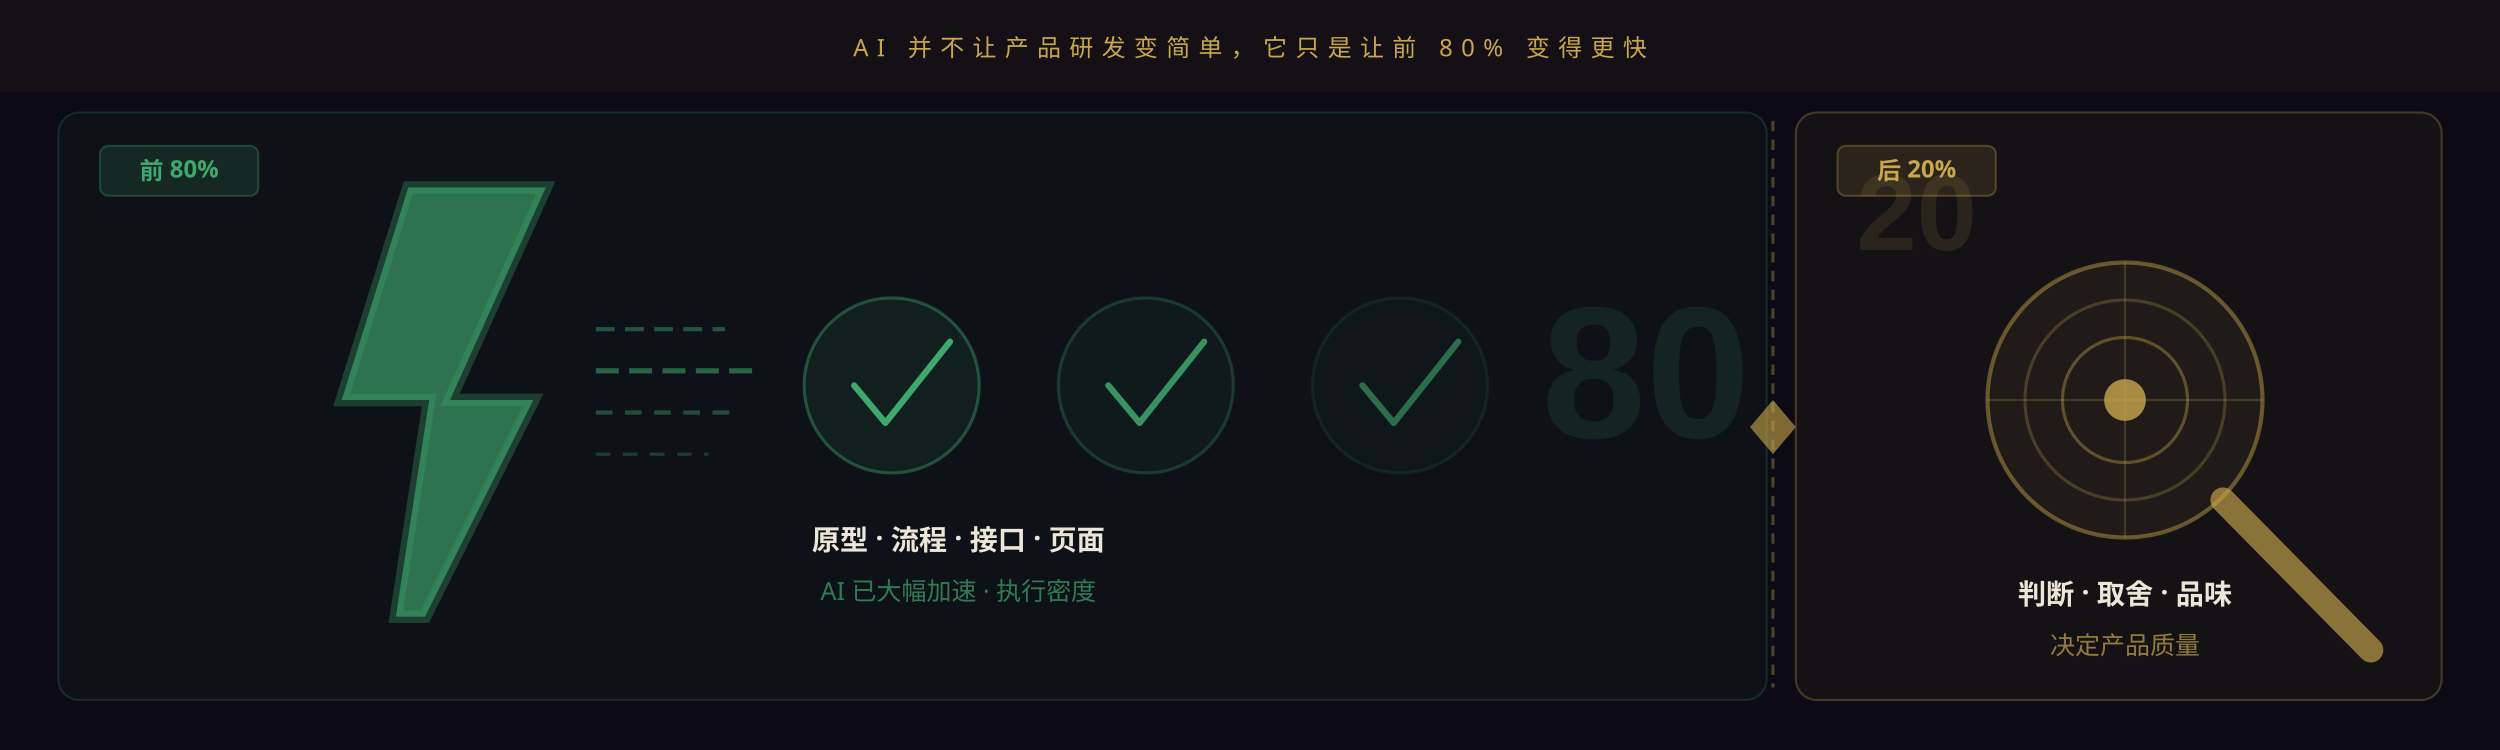
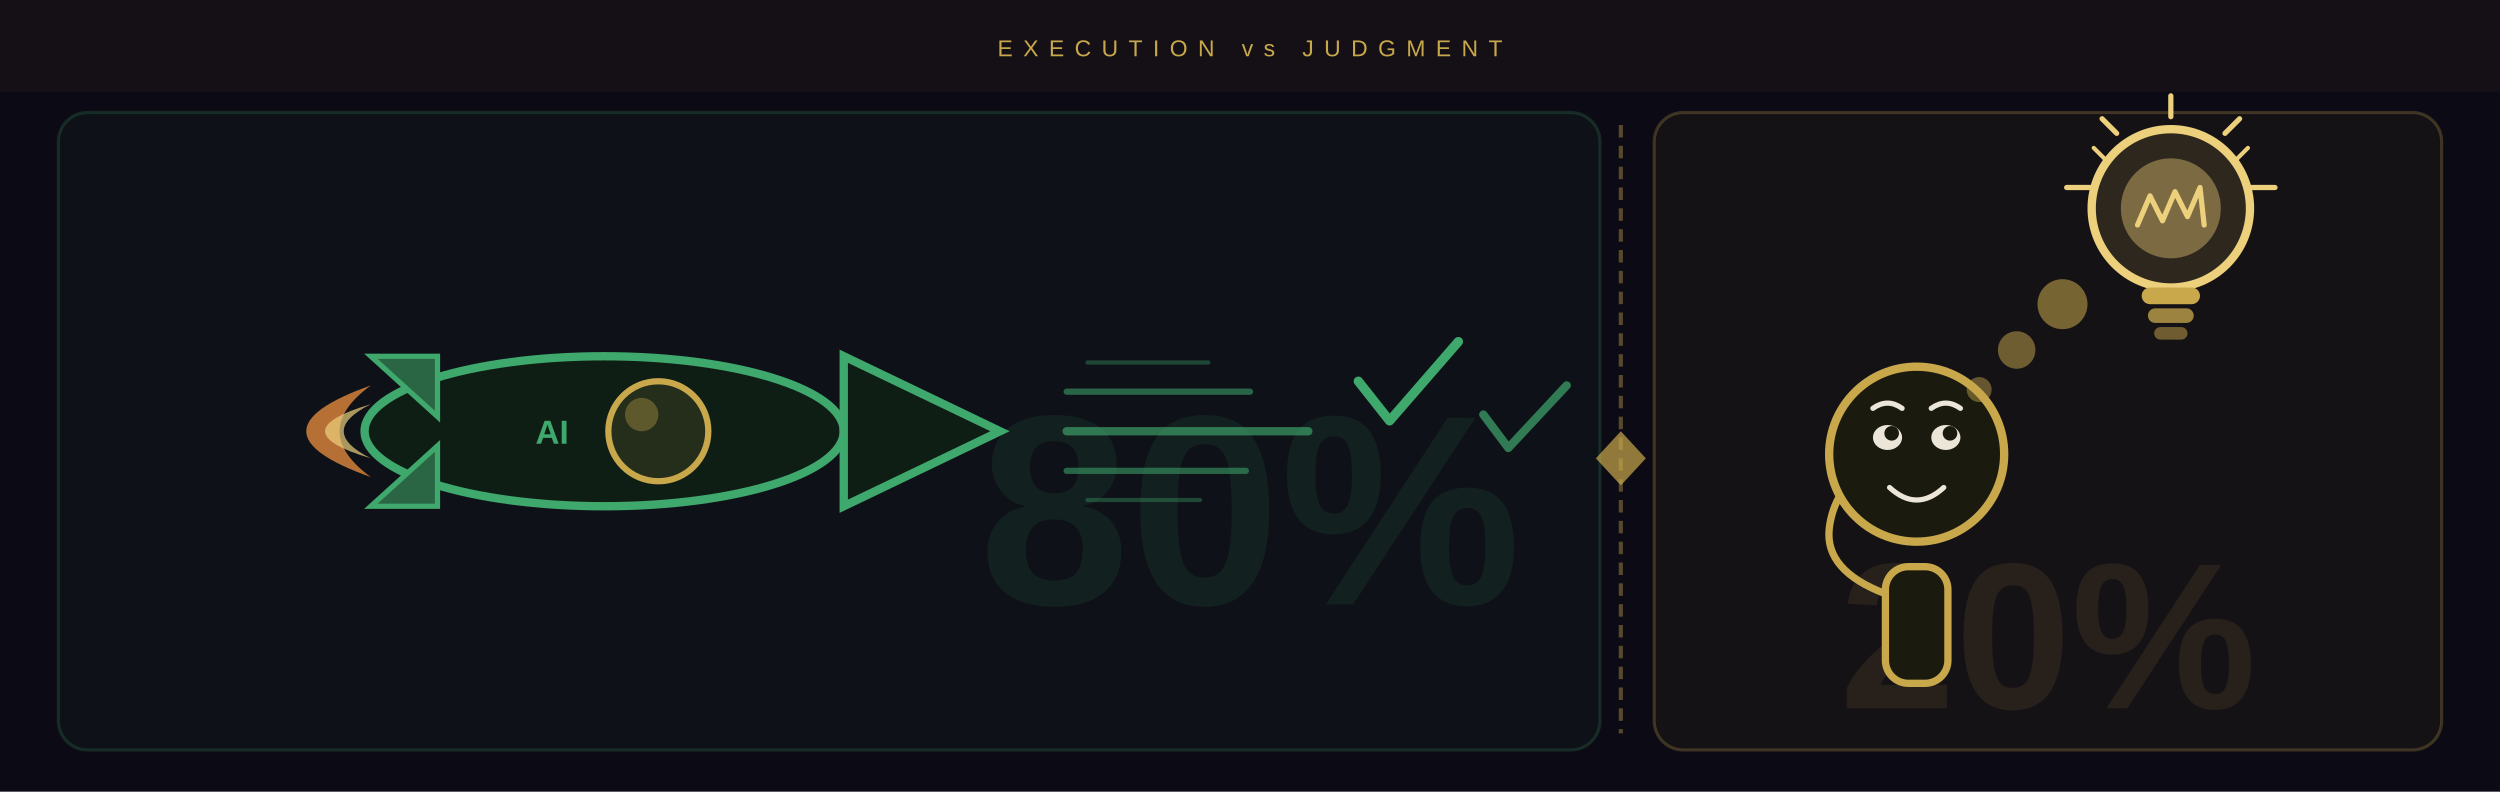
- <svg xmlns="http://www.w3.org/2000/svg" width="1200" height="360" viewBox="0 0 1200 360">
-   <defs>
-     <clipPath id="lens-clip">
-       <circle cx="1020" cy="192" r="66" />
-     </clipPath>
-   </defs>
-   <rect width="1200" height="360" fill="#0C0A14" />
+ <svg xmlns="http://www.w3.org/2000/svg" width="1200" height="380" viewBox="0 0 1200 380">
+   <rect width="1200" height="380" fill="#0C0A14" />
  <rect width="1200" height="44" fill="rgba(201,168,76,0.04)" />
-   <text x="600" y="27" text-anchor="middle" fill="#C9A84C" font-size="11.5" letter-spacing="4" font-weight="500" font-family="'PingFang SC','Microsoft YaHei',system-ui,sans-serif">
-     AI 并不让产品研发变简单，它只是让前 80% 变得更快
-   </text>
-   <rect x="28" y="54" width="820" height="282" rx="10" fill="rgba(63,168,108,0.05)" stroke="rgba(63,168,108,0.2)" stroke-width="1" />
-   <rect x="48" y="70" width="76" height="24" rx="4" fill="rgba(63,168,108,0.15)" stroke="rgba(63,168,108,0.3)" stroke-width="1" />
-   <text x="86" y="86" text-anchor="middle" fill="#3FA86C" font-size="11.5" font-weight="600" font-family="'PingFang SC','Microsoft YaHei',system-ui,sans-serif">前 80%</text>
-   <path d="M 196,90 L 262,90 L 216,192 L 256,192 L 204,296 L 190,296 L 206,192 L 164,192 Z" fill="rgba(63,168,108,0.65)" />
-   <path d="M 196,90 L 262,90 L 216,192 L 256,192 L 204,296 L 190,296 L 206,192 L 164,192 Z" fill="none" stroke="rgba(63,168,108,0.3)" stroke-width="6" filter="url(#glow)" />
-   <line x1="286" y1="158" x2="348" y2="158" stroke="rgba(63,168,108,0.45)" stroke-width="2" stroke-dasharray="9,5" />
-   <line x1="286" y1="178" x2="364" y2="178" stroke="rgba(63,168,108,0.55)" stroke-width="2.5" stroke-dasharray="11,5" />
-   <line x1="286" y1="198" x2="352" y2="198" stroke="rgba(63,168,108,0.4)" stroke-width="2" stroke-dasharray="8,6" />
-   <line x1="286" y1="218" x2="340" y2="218" stroke="rgba(63,168,108,0.3)" stroke-width="1.5" stroke-dasharray="7,6" />
-   <circle cx="428" cy="185" r="42" fill="rgba(63,168,108,0.09)" stroke="rgba(63,168,108,0.4)" stroke-width="1.5" />
-   <polyline points="410,185 425,203 456,164" fill="none" stroke="#3FA86C" stroke-width="3" stroke-linecap="round" stroke-linejoin="round" />
-   <circle cx="550" cy="185" r="42" fill="rgba(63,168,108,0.07)" stroke="rgba(63,168,108,0.3)" stroke-width="1.5" opacity="0.85" />
-   <polyline points="532,185 547,203 578,164" fill="none" stroke="#3FA86C" stroke-width="3" stroke-linecap="round" stroke-linejoin="round" opacity="0.85" />
-   <circle cx="672" cy="185" r="42" fill="rgba(63,168,108,0.05)" stroke="rgba(63,168,108,0.2)" stroke-width="1.5" opacity="0.6" />
-   <polyline points="654,185 669,203 700,164" fill="none" stroke="#3FA86C" stroke-width="3" stroke-linecap="round" stroke-linejoin="round" opacity="0.6" />
-   <text x="790" y="210" text-anchor="middle" fill="rgba(63,168,108,0.12)" font-size="90" font-weight="700" font-family="Arial,Helvetica,sans-serif">80</text>
-   <text x="460" y="264" text-anchor="middle" fill="#ECE6D8" font-size="13.5" font-weight="600" font-family="'PingFang SC','Microsoft YaHei',system-ui,sans-serif">原型 · 流程 · 接口 · 页面</text>
-   <text x="460" y="288" text-anchor="middle" fill="rgba(63,168,108,0.7)" font-size="12" font-family="'PingFang SC','Microsoft YaHei',system-ui,sans-serif">AI 已大幅加速 · 执行密度</text>
-   <line x1="851" y1="58" x2="851" y2="330" stroke="rgba(201,168,76,0.35)" stroke-width="1.5" stroke-dasharray="5,4" />
-   <polygon points="851,192 862,205 851,218 840,205" fill="rgba(201,168,76,0.6)" />
-   <rect x="862" y="54" width="310" height="282" rx="10" fill="rgba(201,168,76,0.05)" stroke="rgba(201,168,76,0.28)" stroke-width="1" />
-   <rect x="882" y="70" width="76" height="24" rx="4" fill="rgba(201,168,76,0.12)" stroke="rgba(201,168,76,0.3)" stroke-width="1" />
-   <text x="920" y="86" text-anchor="middle" fill="#C9A84C" font-size="11.5" font-weight="600" font-family="'PingFang SC','Microsoft YaHei',system-ui,sans-serif">后 20%</text>
-   <circle cx="1020" cy="192" r="66" fill="rgba(201,168,76,0.06)" stroke="rgba(201,168,76,0.45)" stroke-width="2" />
-   <circle cx="1020" cy="192" r="48" fill="none" stroke="rgba(201,168,76,0.25)" stroke-width="1.5" clip-path="url(#lens-clip)" />
-   <circle cx="1020" cy="192" r="30" fill="none" stroke="rgba(201,168,76,0.38)" stroke-width="1.5" clip-path="url(#lens-clip)" />
-   <circle cx="1020" cy="192" r="10" fill="rgba(201,168,76,0.8)" clip-path="url(#lens-clip)" />
-   <line x1="940" y1="192" x2="1100" y2="192" stroke="rgba(201,168,76,0.22)" stroke-width="1" clip-path="url(#lens-clip)" />
-   <line x1="1020" y1="112" x2="1020" y2="272" stroke="rgba(201,168,76,0.22)" stroke-width="1" clip-path="url(#lens-clip)" />
-   <line x1="1067" y1="240" x2="1138" y2="312" stroke="rgba(201,168,76,0.65)" stroke-width="12" stroke-linecap="round" />
-   <text x="920" y="120" text-anchor="middle" fill="rgba(201,168,76,0.12)" font-size="52" font-weight="700" font-family="Arial,Helvetica,sans-serif">20</text>
-   <text x="1020" y="290" text-anchor="middle" fill="#ECE6D8" font-size="13.5" font-weight="600" font-family="'PingFang SC','Microsoft YaHei',system-ui,sans-serif">判断 · 取舍 · 品味</text>
-   <text x="1020" y="314" text-anchor="middle" fill="rgba(201,168,76,0.7)" font-size="12" font-family="'PingFang SC','Microsoft YaHei',system-ui,sans-serif">决定产品质量</text>
+   <text x="600" y="27" text-anchor="middle" fill="#C9A84C" font-size="11" letter-spacing="5" font-weight="500" font-family="Arial,Helvetica,sans-serif">EXECUTION  vs  JUDGMENT</text>
+   <rect x="28" y="54" width="740" height="306" rx="14" fill="rgba(63,168,108,0.05)" stroke="rgba(63,168,108,0.2)" stroke-width="1.5" />
+   <text x="600" y="290" text-anchor="middle" fill="rgba(63,168,108,0.1)" font-size="130" font-weight="900" font-family="Arial,Helvetica,sans-serif">80%</text>
+   <path d="M 178,185 Q 116,207 178,229 Q 148,207 178,185 Z" fill="rgba(212,128,58,0.85)" />
+   <path d="M 178,194 Q 134,207 178,220 Q 152,207 178,194 Z" fill="rgba(237,208,124,0.7)" />
+   <ellipse cx="290" cy="207" rx="115" ry="36" fill="#0F1E14" stroke="#3FA86C" stroke-width="4" />
+   <polygon points="405,171 480,207 405,243" fill="#0F1E14" stroke="#3FA86C" stroke-width="4" />
+   <polygon points="178,171 210,171 210,200" fill="#2A6644" stroke="#3FA86C" stroke-width="2.5" />
+   <polygon points="178,243 210,243 210,214" fill="#2A6644" stroke="#3FA86C" stroke-width="2.5" />
+   <circle cx="316" cy="207" r="24" fill="rgba(201,168,76,0.12)" stroke="#C9A84C" stroke-width="3" />
+   <circle cx="308" cy="199" r="8" fill="rgba(201,168,76,0.35)" />
+   <text x="265" y="213" text-anchor="middle" fill="#3FA86C" font-size="16" font-weight="700" font-family="Arial,Helvetica,sans-serif">AI</text>
+   <line x1="512" y1="188" x2="600" y2="188" stroke="rgba(63,168,108,0.55)" stroke-width="3" stroke-linecap="round" />
+   <line x1="512" y1="207" x2="628" y2="207" stroke="rgba(63,168,108,0.65)" stroke-width="4" stroke-linecap="round" />
+   <line x1="512" y1="226" x2="598" y2="226" stroke="rgba(63,168,108,0.55)" stroke-width="3" stroke-linecap="round" />
+   <line x1="522" y1="174" x2="580" y2="174" stroke="rgba(63,168,108,0.35)" stroke-width="2" stroke-linecap="round" />
+   <line x1="522" y1="240" x2="576" y2="240" stroke="rgba(63,168,108,0.35)" stroke-width="2" stroke-linecap="round" />
+   <polyline points="652,183 667,202 700,164" fill="none" stroke="#3FA86C" stroke-width="4.5" stroke-linecap="round" stroke-linejoin="round" />
+   <polyline points="712,199 724,215 752,185" fill="none" stroke="#3FA86C" stroke-width="4" stroke-linecap="round" stroke-linejoin="round" opacity="0.7" />
+   <line x1="778" y1="60" x2="778" y2="352" stroke="rgba(201,168,76,0.4)" stroke-width="2" stroke-dasharray="6,4" />
+   <polygon points="778,207 790,220 778,233 766,220" fill="rgba(201,168,76,0.7)" />
+   <rect x="794" y="54" width="378" height="306" rx="14" fill="rgba(201,168,76,0.05)" stroke="rgba(201,168,76,0.25)" stroke-width="1.5" />
+   <text x="983" y="340" text-anchor="middle" fill="rgba(201,168,76,0.1)" font-size="100" font-weight="900" font-family="Arial,Helvetica,sans-serif">20%</text>
+   <rect x="905" y="272" width="30" height="56" rx="11" fill="#1A1A0F" stroke="#C9A84C" stroke-width="3.5" />
+   <path d="M 905,285 Q 876,274 878,254 Q 880,235 898,222" fill="none" stroke="#C9A84C" stroke-width="3.5" stroke-linecap="round" />
+   <circle cx="898" cy="222" r="5" fill="#C9A84C" opacity="0.7" />
+   <circle cx="920" cy="218" r="42" fill="#1A1A0F" stroke="#C9A84C" stroke-width="4" />
+   <ellipse cx="906" cy="210" rx="7" ry="6" fill="#ECE6D8" />
+   <ellipse cx="934" cy="210" rx="7" ry="6" fill="#ECE6D8" />
+   <circle cx="908" cy="208" r="3.5" fill="#1A1A0F" />
+   <circle cx="936" cy="208" r="3.5" fill="#1A1A0F" />
+   <path d="M 907,234 Q 920,246 933,234" fill="none" stroke="#ECE6D8" stroke-width="2.5" stroke-linecap="round" />
+   <path d="M 899,196 Q 906,191 913,196" fill="none" stroke="#ECE6D8" stroke-width="2.5" stroke-linecap="round" />
+   <path d="M 927,196 Q 934,191 941,196" fill="none" stroke="#ECE6D8" stroke-width="2.5" stroke-linecap="round" />
+   <circle cx="950" cy="187" r="6" fill="rgba(201,168,76,0.45)" />
+   <circle cx="968" cy="168" r="9" fill="rgba(201,168,76,0.5)" />
+   <circle cx="990" cy="146" r="12" fill="rgba(201,168,76,0.55)" />
+   <circle cx="1042" cy="100" r="38" fill="rgba(201,168,76,0.14)" stroke="#EDD07C" stroke-width="4" />
+   <circle cx="1042" cy="100" r="24" fill="rgba(237,208,124,0.4)" />
+   <path d="M 1026,108 L 1032,94 L 1038,106 L 1044,92 L 1050,104 L 1056,90 L 1058,108" fill="none" stroke="#EDD07C" stroke-width="2.5" stroke-linecap="round" stroke-linejoin="round" />
+   <rect x="1028" y="138" width="28" height="8" rx="4" fill="#C9A84C" />
+   <rect x="1031" y="148" width="22" height="7" rx="3.5" fill="#C9A84C" opacity="0.75" />
+   <rect x="1034" y="157" width="16" height="6" rx="3" fill="#C9A84C" opacity="0.5" />
+   <line x1="1042" y1="56" x2="1042" y2="46" stroke="#EDD07C" stroke-width="2.5" stroke-linecap="round" />
+   <line x1="1068" y1="64" x2="1075" y2="57" stroke="#EDD07C" stroke-width="2.5" stroke-linecap="round" />
+   <line x1="1080" y1="90" x2="1092" y2="90" stroke="#EDD07C" stroke-width="2.5" stroke-linecap="round" />
+   <line x1="1016" y1="64" x2="1009" y2="57" stroke="#EDD07C" stroke-width="2.5" stroke-linecap="round" />
+   <line x1="1004" y1="90" x2="992" y2="90" stroke="#EDD07C" stroke-width="2.5" stroke-linecap="round" />
+   <line x1="1072" y1="78" x2="1079" y2="71" stroke="#EDD07C" stroke-width="2" stroke-linecap="round" />
+   <line x1="1012" y1="78" x2="1005" y2="71" stroke="#EDD07C" stroke-width="2" stroke-linecap="round" />
</svg>
